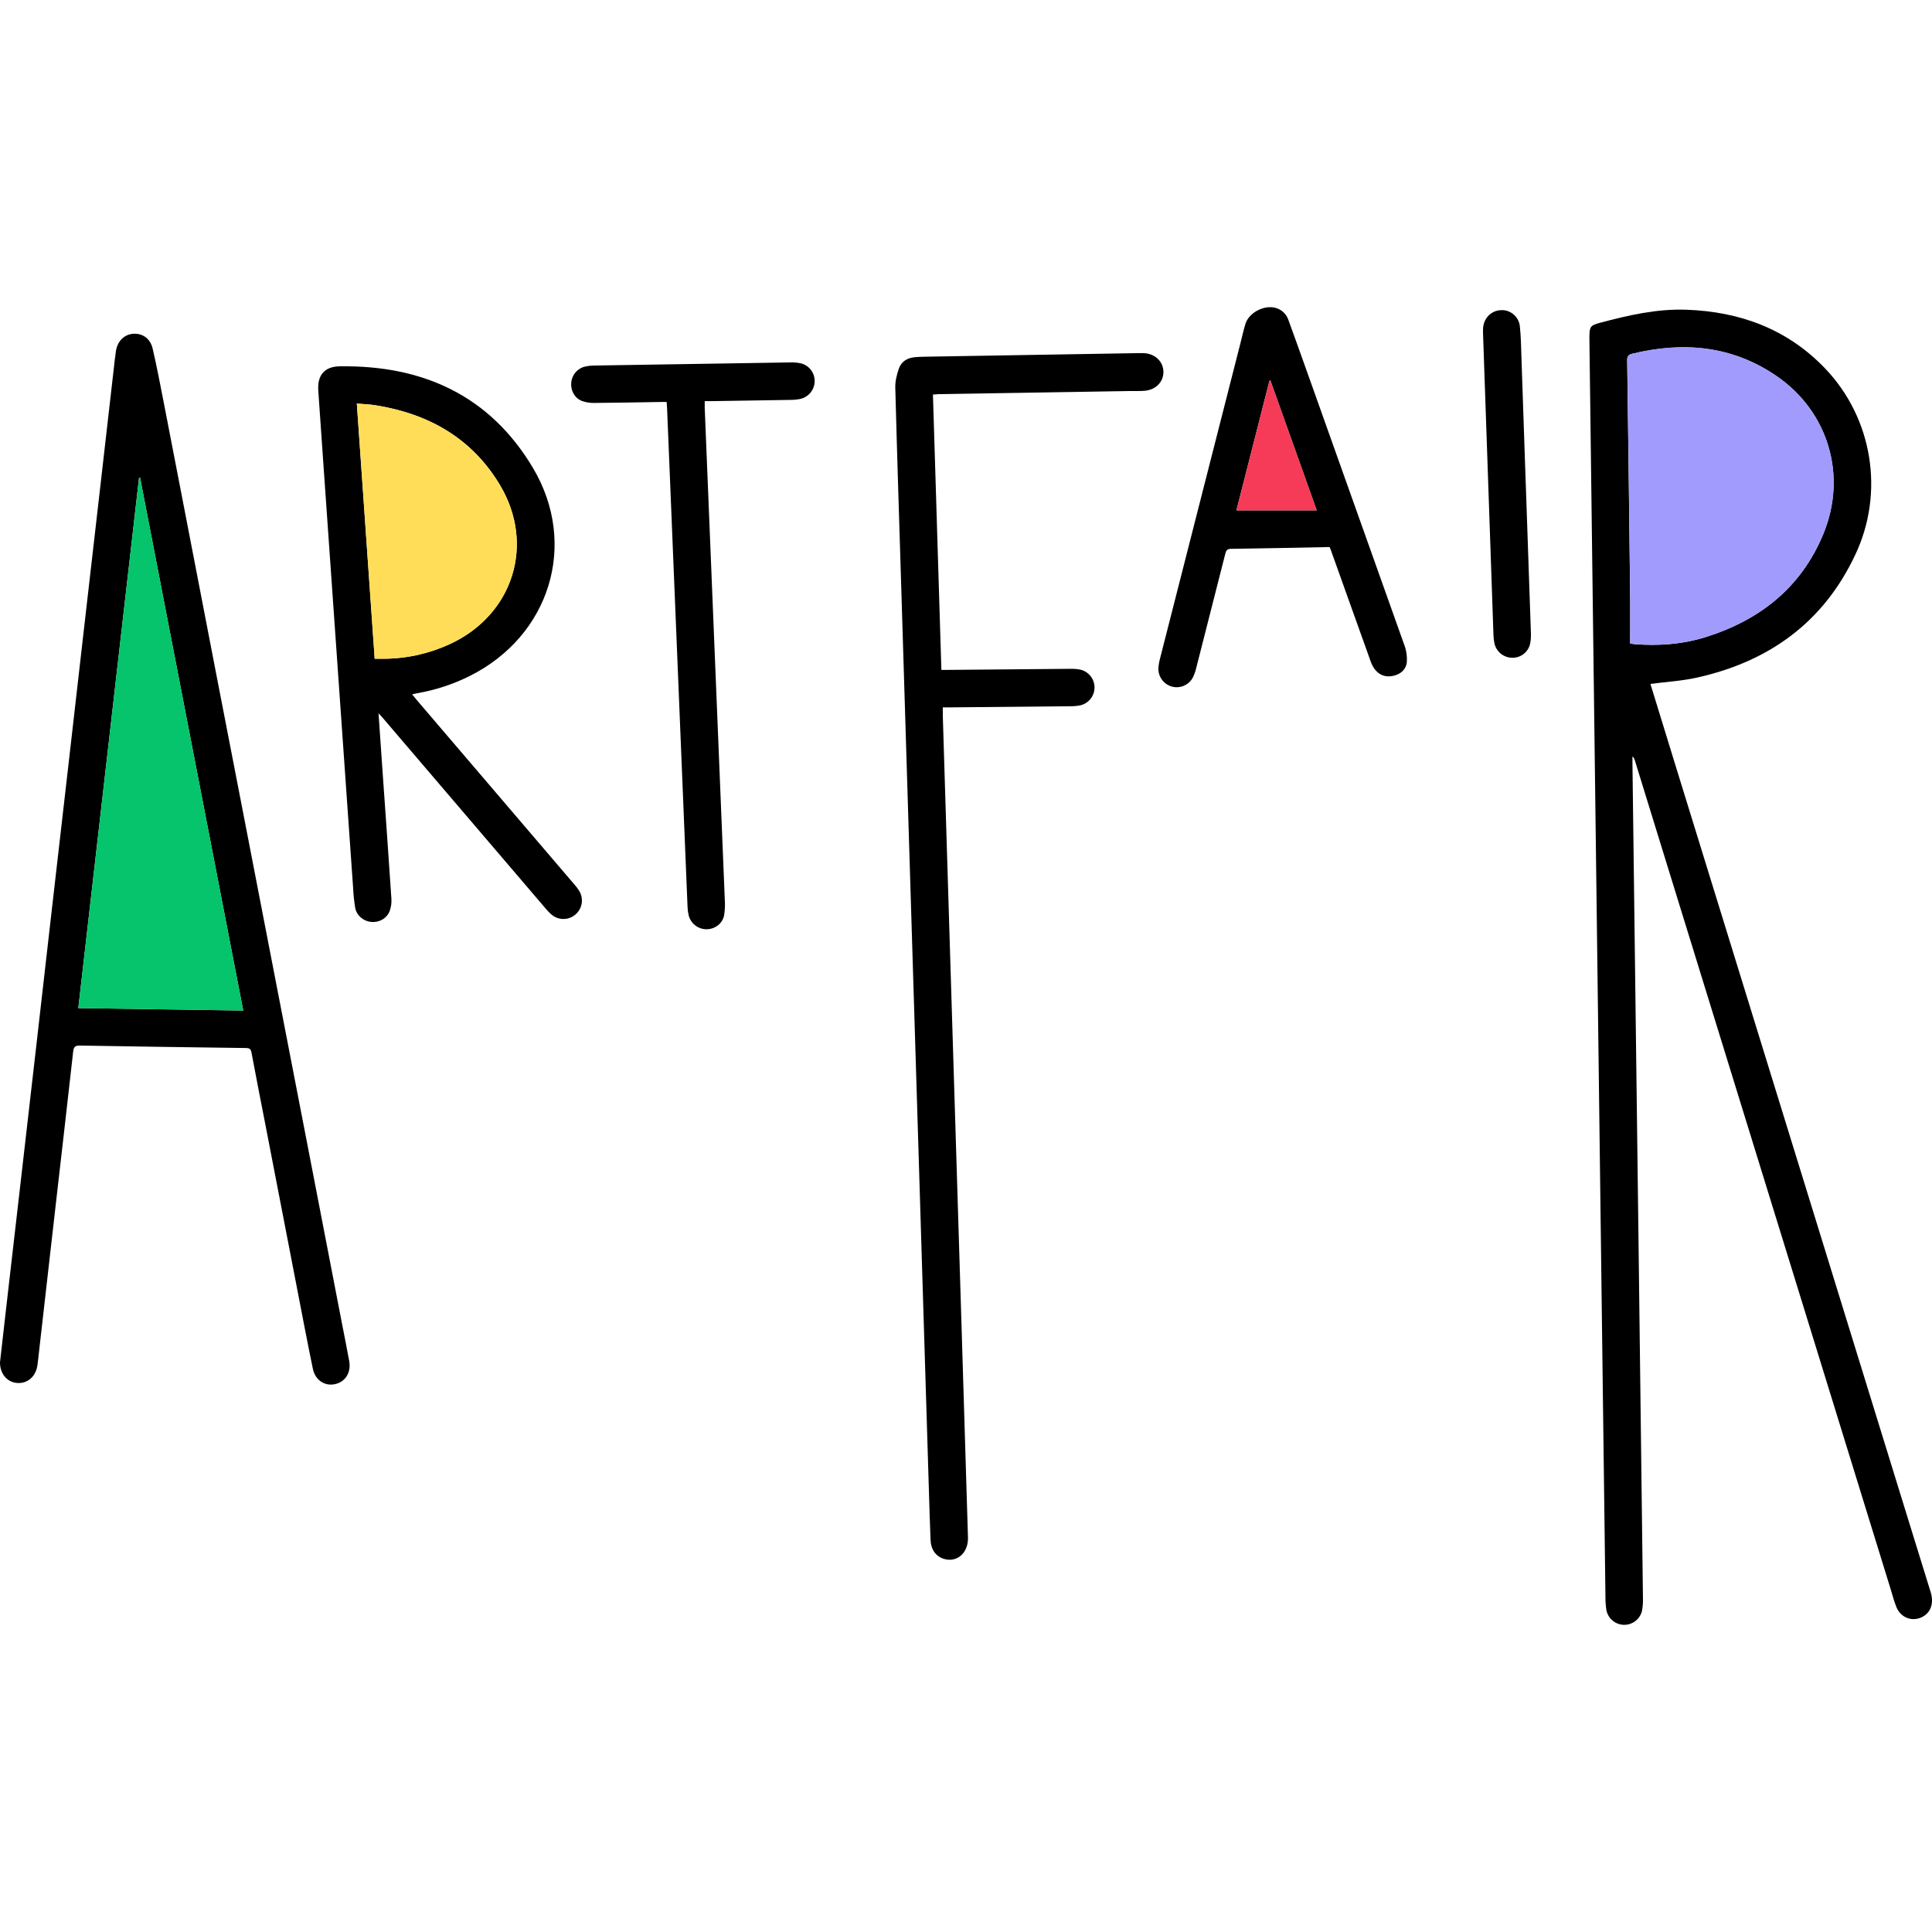
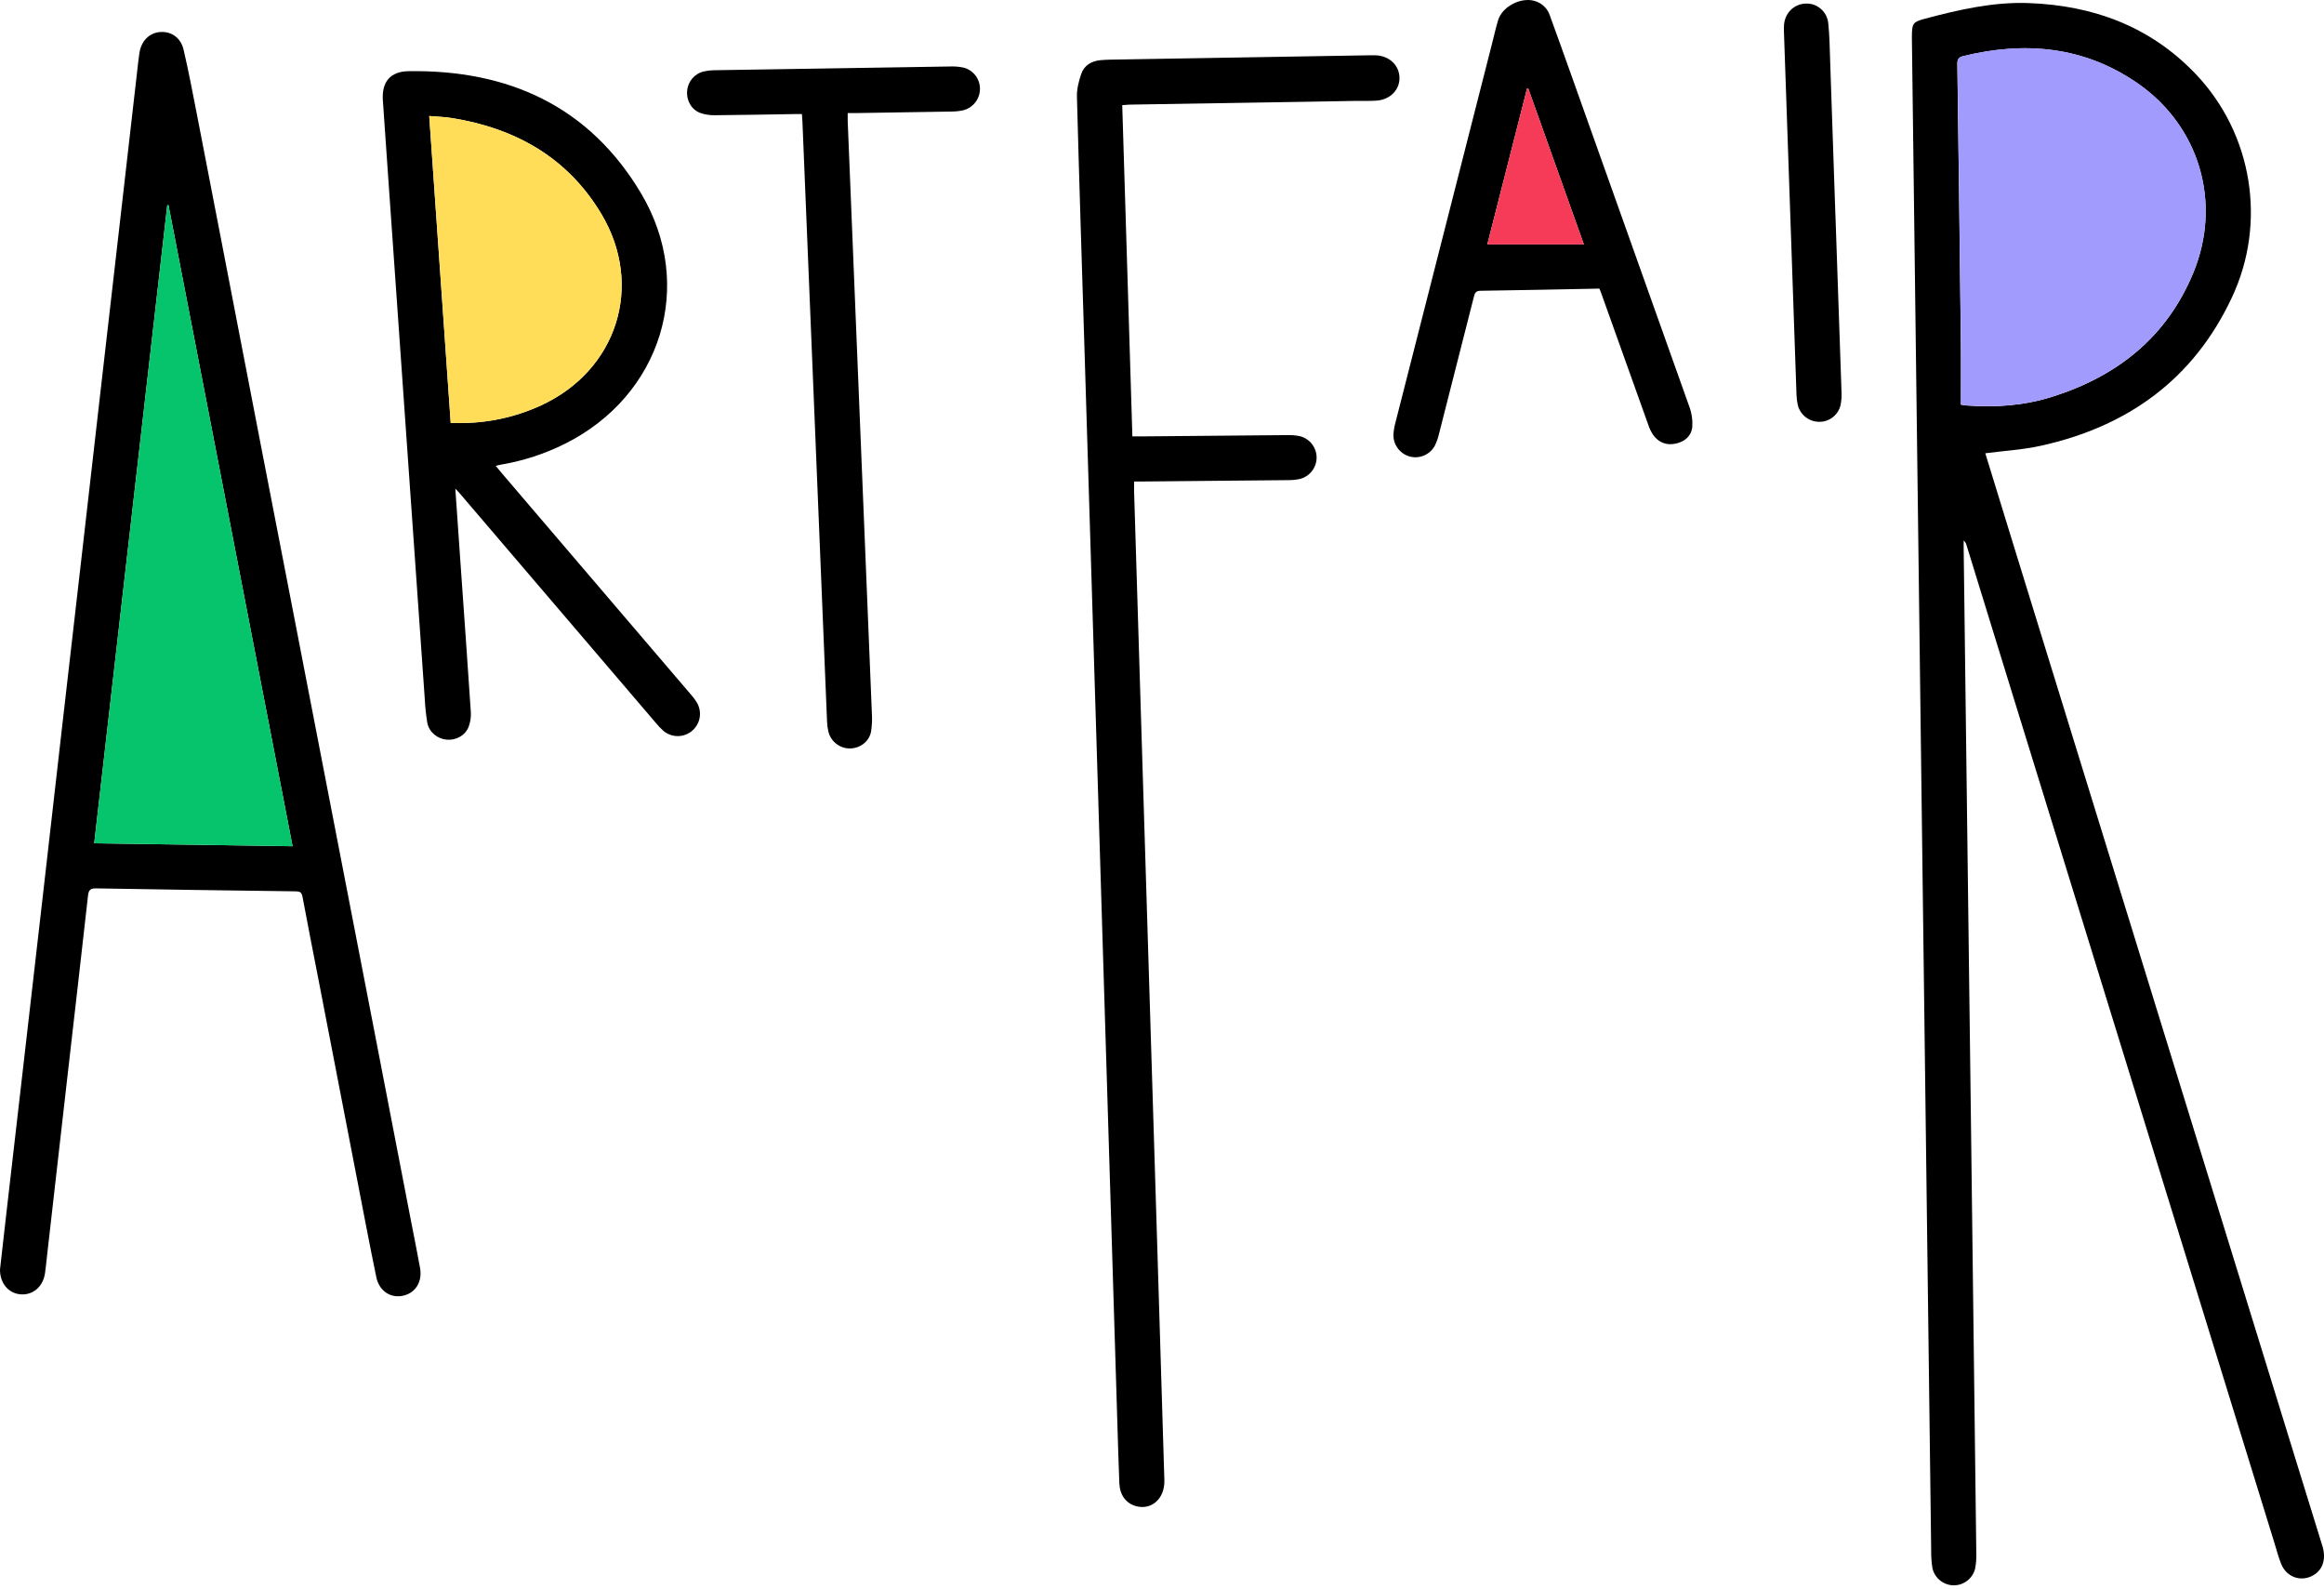
- <svg xmlns="http://www.w3.org/2000/svg" width="100%" height="100%" viewBox="0 0 1024 1024" version="1.1" xml:space="preserve" style="fill-rule:evenodd;clip-rule:evenodd;stroke-linejoin:round;stroke-miterlimit:2;">
-   <g transform="matrix(0.539218,0,0,0.539218,0.000459383,162.803)">
+ <svg xmlns="http://www.w3.org/2000/svg" width="100%" height="100%" viewBox="0 0 1024 700" version="1.1" xml:space="preserve" style="fill-rule:evenodd;clip-rule:evenodd;stroke-linejoin:round;stroke-miterlimit:2;">
+   <g transform="matrix(0.539218,0,0,0.539218,0.000459383,-0.00376791)">
    <g transform="matrix(1,0,0,1,-99.09,-168.67)">
      <path d="M1721.36,539C1729.65,565.91 1738.01,593.1 1746.36,620.28C1822.36,866.6 1898.38,1112.93 1974.42,1359.28C1981.88,1383.45 1989.42,1407.59 1996.84,1431.77C2000.27,1443 1996.77,1452.3 1987.84,1456.47C1978.19,1460.96 1967.33,1456.72 1963.14,1446.4C1960.9,1440.87 1959.42,1435.03 1957.65,1429.31C1885.94,1196.99 1814.22,964.673 1742.51,732.36C1730.35,692.873 1718.18,653.42 1706,614C1705.64,612.544 1704.84,611.237 1703.69,610.27L1703.69,616.69C1705.69,776.69 1707.72,936.663 1709.79,1096.61C1711.23,1210.25 1712.64,1323.9 1714.01,1437.55C1714.17,1441.87 1713.84,1446.19 1713.01,1450.43C1710.97,1458.31 1703.8,1463.86 1695.66,1463.86C1687.26,1463.86 1679.93,1457.95 1678.15,1449.74C1677.42,1445.14 1677.08,1440.48 1677.15,1435.82C1674.81,1255.02 1672.5,1074.22 1670.22,893.42C1668.67,771.1 1667.12,648.787 1665.55,526.48C1664.17,417.813 1662.78,309.147 1661.39,200.48L1661.39,197.98C1661.47,187.75 1662.28,186.58 1672,183.98C1699.78,176.59 1727.75,170.15 1756.77,171.19C1809.47,173.09 1856.01,190.19 1893.02,228.86C1939.86,277.804 1951.68,350.988 1922.64,412.19C1891.38,478.62 1837.85,517.03 1767.24,532.75C1752.35,536.11 1736.94,536.94 1721.36,539ZM1701.36,499.25C1703.68,499.63 1704.63,499.86 1705.61,499.93C1729.41,501.77 1752.93,500.11 1775.78,492.93C1829.07,476.17 1869.49,444.25 1891.24,391.75C1914.97,334.45 1896.45,271.53 1845.4,236.46C1801.79,206.51 1753.74,202.24 1703.32,214.52C1699.46,215.52 1698.45,217.16 1698.5,221.01C1699.54,295.677 1700.48,370.343 1701.33,445.01C1701.58,462.92 1701.4,480.91 1701.4,499.21L1701.36,499.25Z" style="fill-rule:nonzero;" />
    </g>
    <g transform="matrix(1,0,0,1,-99.09,-168.67)">
      <path d="M99.09,1205.85C100.78,1190.92 102.51,1175.36 104.3,1159.85C108.833,1120.3 113.383,1080.75 117.95,1041.2C123.503,992.88 129.05,944.547 134.59,896.2C139.75,851.18 144.883,806.163 149.99,761.15C155.49,713.15 161,665.15 166.52,617.15C171.36,574.95 176.18,532.747 180.98,490.54C186.127,445.533 191.29,400.533 196.47,355.54C201.323,313.18 206.167,270.82 211,228.46C211.62,223 212.17,217.53 213,212.09C214.43,202.27 220.95,195.63 229.69,194.87C238.86,194.07 246.77,199.28 249.11,209.28C253.19,226.77 256.53,244.44 259.98,262.08C266.913,297.52 273.777,332.977 280.57,368.45C291.123,423.017 301.663,477.59 312.19,532.17C320.25,573.843 328.333,615.51 336.44,657.17C347.673,715.17 358.9,773.17 370.12,831.17C380.593,885.25 391.073,939.333 401.56,993.42C412.793,1051.42 424,1109.42 435.18,1167.42C437.58,1179.83 440.12,1192.22 442.35,1204.67C444.35,1216.06 438.45,1225.25 428.07,1227.34C418.07,1229.34 408.91,1223.34 406.58,1212.04C401.15,1185.81 396.18,1159.48 391.08,1133.17C380.567,1078.93 370.077,1024.68 359.61,970.42C355.15,947.42 350.55,924.37 346.27,901.3C345.58,897.61 344.06,896.92 340.67,896.88C286.35,896.213 232.017,895.41 177.67,894.47C172.95,894.39 171.52,895.79 171.01,900.41C165.58,949.24 159.91,998.04 154.34,1046.85C148.84,1095 143.36,1143.16 137.9,1191.31C137.24,1197.1 136.68,1202.91 135.9,1208.68C134.31,1219.86 126.06,1226.96 115.85,1226.12C106.05,1225.34 99,1217.05 99.09,1205.85ZM236.77,336.29L235.77,336.29C215.923,509.857 196.023,683.643 176.07,857.65L338.18,860.05L236.77,336.29Z" style="fill-rule:nonzero;" />
    </g>
    <g transform="matrix(1,0,0,1,-99.09,-168.67)">
      <path d="M1016.12,254.58C1018.89,344.94 1021.65,434.82 1024.41,525.21L1031.81,525.21C1071.64,524.837 1111.47,524.483 1151.3,524.15C1154.62,524.074 1157.95,524.363 1161.21,525.01C1169.25,526.967 1174.95,534.226 1174.95,542.499C1174.95,550.806 1169.2,558.087 1161.12,560.01C1158.03,560.64 1154.88,560.952 1151.72,560.94C1111.89,561.353 1072.06,561.727 1032.23,562.06L1025.82,562.06C1025.82,565.24 1025.76,567.85 1025.82,570.45C1028.16,647.237 1030.51,724.027 1032.87,800.82C1036.77,928.073 1040.68,1055.33 1044.61,1182.59C1046.61,1247.72 1048.59,1312.84 1050.55,1377.97C1051,1393.09 1039.94,1402.89 1027,1399.06C1019.13,1396.72 1014.14,1390.06 1013.76,1380.47C1013.05,1362.82 1012.56,1345.16 1012.02,1327.47C1003.04,1034.47 994.067,741.47 985.1,448.47C983.05,381.47 980.87,314.55 979.1,247.58C978.94,241.44 980.6,235.02 982.6,229.13C985.01,222.06 990.97,218.5 998.34,217.84C1003.48,217.38 1008.66,217.37 1013.82,217.28L1217.28,213.86C1219.28,213.86 1221.28,213.79 1223.28,213.86C1234.4,214.35 1242.47,221.97 1242.67,232.13C1242.86,241.98 1235.2,249.97 1224.27,250.86C1218.97,251.29 1213.61,251.01 1208.27,251.1L1021.81,254.16C1020,254.26 1018.26,254.45 1016.12,254.58Z" style="fill-rule:nonzero;" />
    </g>
    <g transform="matrix(1,0,0,1,-99.09,-168.67)">
      <path d="M471.16,567.89C472.64,589.28 474.02,609.37 475.43,629.47C478.25,669.68 481.16,709.89 483.81,750.12C484.096,754.256 483.51,758.405 482.09,762.3C479.33,769.58 471.66,773.7 464.02,772.97C456.38,772.24 449.67,766.78 448.23,759.09C447.164,752.518 446.473,745.891 446.16,739.24C436.16,596.633 426.16,454.03 416.16,311.43C414.74,291.15 413.29,270.87 411.94,250.59C410.94,235.67 417.94,227.07 432.88,226.83C514.25,225.54 580.41,255.3 622.88,326.54C667.8,401.92 639.37,492 560.76,531.22C544.359,539.419 526.836,545.147 508.76,548.22C507.47,548.44 506.2,548.81 504.2,549.29C506.05,551.53 507.57,553.42 509.15,555.29C560.77,615.69 612.387,676.097 664,736.51C665.66,738.375 667.152,740.383 668.46,742.51C670.176,745.345 671.084,748.596 671.084,751.91C671.084,761.867 662.891,770.06 652.934,770.06C648.565,770.06 644.34,768.483 641.04,765.62C638.809,763.616 636.739,761.439 634.85,759.11C581.483,696.683 528.127,634.237 474.78,571.77C474,570.8 473,569.88 471.16,567.89ZM467.38,514.25L472.88,514.25C496.44,514.649 519.79,509.734 541.19,499.87C603.31,471.3 625.54,402.05 590.45,343.41C562.84,297.29 520.24,273.41 468.12,265.09C462.29,264.16 456.35,264.01 449.83,263.44C455.7,347.37 461.51,430.38 467.38,514.25Z" style="fill-rule:nonzero;" />
    </g>
    <g transform="matrix(1,0,0,1,-99.09,-168.67)">
      <path d="M1406,404.46C1373.39,405.09 1341.09,405.79 1308.79,406.24C1304.91,406.3 1304.18,408.31 1303.44,411.24C1294,448.513 1284.52,485.767 1275,523C1274.24,526.407 1273.08,529.713 1271.54,532.85C1268.4,538.642 1262.31,542.262 1255.72,542.262C1245.85,542.262 1237.72,534.137 1237.72,524.262C1237.72,523.985 1237.73,523.707 1237.74,523.43C1237.98,520.108 1238.55,516.818 1239.45,513.61C1265.69,410.537 1291.96,307.5 1318.26,204.5C1319.91,198.05 1321.34,191.5 1323.26,185.16C1326.64,174.03 1341.8,166.16 1353.04,169.42C1358.95,171.04 1363.66,175.534 1365.56,181.36C1371.94,198.88 1378.24,216.42 1384.47,233.98C1416.23,323.007 1447.94,412.053 1479.59,501.12C1481.54,506.362 1482.33,511.963 1481.92,517.54C1481.14,524.96 1475.77,529.54 1468.4,531.1C1460.79,532.74 1454.5,530.24 1449.98,524.02C1448.23,521.397 1446.85,518.538 1445.9,515.53C1433.02,479.663 1420.18,443.777 1407.39,407.87C1407,406.64 1406.41,405.45 1406,404.46ZM1393.34,368.38C1377.84,324.91 1362.85,282.88 1347.86,240.86L1346.92,240.92C1336.07,283.49 1325.22,326.07 1314.43,368.38L1393.34,368.38Z" style="fill-rule:nonzero;" />
    </g>
    <g transform="matrix(1,0,0,1,-99.09,-168.67)">
      <path d="M754.37,261.87L748.37,261.87C726.71,262.21 705.04,262.66 683.37,262.81C679.221,262.919 675.087,262.272 671.17,260.9C663.92,258.15 659.8,250.43 660.61,242.79C661.225,235.072 666.87,228.627 674.44,227C677.038,226.417 679.688,226.102 682.35,226.06C746.83,224.993 811.313,223.97 875.8,222.99C879.289,222.857 882.782,223.149 886.2,223.86C894.266,225.778 899.967,233.1 899.85,241.39C899.806,249.669 894.056,256.901 886,258.81C882.907,259.469 879.753,259.804 876.59,259.81C850.43,260.277 824.27,260.693 798.11,261.06L791.78,261.06C791.78,263.65 791.71,265.59 791.78,267.54C795.46,358.113 799.153,448.687 802.86,539.26C805.747,609.86 808.633,680.453 811.52,751.04C811.883,756.178 811.661,761.341 810.86,766.43C809.29,774.64 801.75,780.16 793.45,780.15C785.189,780.131 777.951,774.428 776,766.4C775.359,763.646 774.99,760.836 774.9,758.01C768.167,594.677 761.463,431.343 754.79,268.01C754.71,266.17 754.54,264.36 754.37,261.87Z" style="fill-rule:nonzero;" />
    </g>
    <g transform="matrix(1,0,0,1,-99.09,-168.67)">
      <path d="M1598.88,343.57C1600.56,392.023 1602.23,440.477 1603.88,488.93C1604.07,492.581 1603.79,496.241 1603.05,499.82C1601.1,507.881 1593.7,513.523 1585.41,513.28C1577.13,513.2 1569.94,507.4 1568.1,499.33C1567.53,496.729 1567.19,494.081 1567.1,491.42C1563.66,392.673 1560.24,293.93 1556.85,195.19C1556.74,193.027 1556.76,190.86 1556.92,188.7C1557.8,179.03 1565.27,171.87 1574.64,171.59C1583.88,171.191 1591.95,178.086 1593,187.27C1594.13,197.68 1594.24,208.21 1594.6,218.69C1596.06,260.317 1597.48,301.943 1598.85,343.57L1598.88,343.57Z" style="fill-rule:nonzero;" />
    </g>
    <g transform="matrix(1,0,0,1,-99.09,-168.67)">
      <path d="M1701.4,499.21C1701.4,480.91 1701.58,462.92 1701.4,444.94C1700.55,370.273 1699.61,295.607 1698.57,220.94C1698.57,217.09 1699.57,215.4 1703.39,214.45C1753.81,202.17 1801.86,206.45 1845.47,236.39C1896.47,271.46 1915.04,334.39 1891.31,391.68C1869.56,444.18 1829.14,476.1 1775.85,492.86C1753,500.04 1729.48,501.7 1705.68,499.86C1704.67,499.82 1703.72,499.59 1701.4,499.21Z" style="fill:rgb(162,155,254);fill-rule:nonzero;" />
    </g>
    <g transform="matrix(1,0,0,1,-99.09,-168.67)">
      <path d="M236.77,336.29L338.18,860.05L176.07,857.65C196.023,683.43 215.93,509.63 235.79,336.25L236.77,336.29Z" style="fill:rgb(5,196,107);fill-rule:nonzero;" />
    </g>
    <g transform="matrix(1,0,0,1,-99.09,-168.67)">
      <path d="M467.38,514.25C461.51,430.38 455.7,347.37 449.83,263.44C456.35,264.01 462.29,264.16 468.12,265.09C520.24,273.44 562.84,297.29 590.45,343.41C625.54,402.05 603.31,471.3 541.19,499.87C519.79,509.734 496.44,514.649 472.88,514.25C471.24,514.23 469.6,514.25 467.38,514.25Z" style="fill:rgb(255,221,89);fill-rule:nonzero;" />
    </g>
    <g transform="matrix(1,0,0,1,-99.09,-168.67)">
      <path d="M1393.35,368.38L1314.44,368.38C1325.23,326.07 1336.08,283.49 1346.93,240.92L1347.87,240.86C1362.86,282.88 1377.85,324.91 1393.35,368.38Z" style="fill:rgb(245,59,87);fill-rule:nonzero;" />
    </g>
  </g>
</svg>
